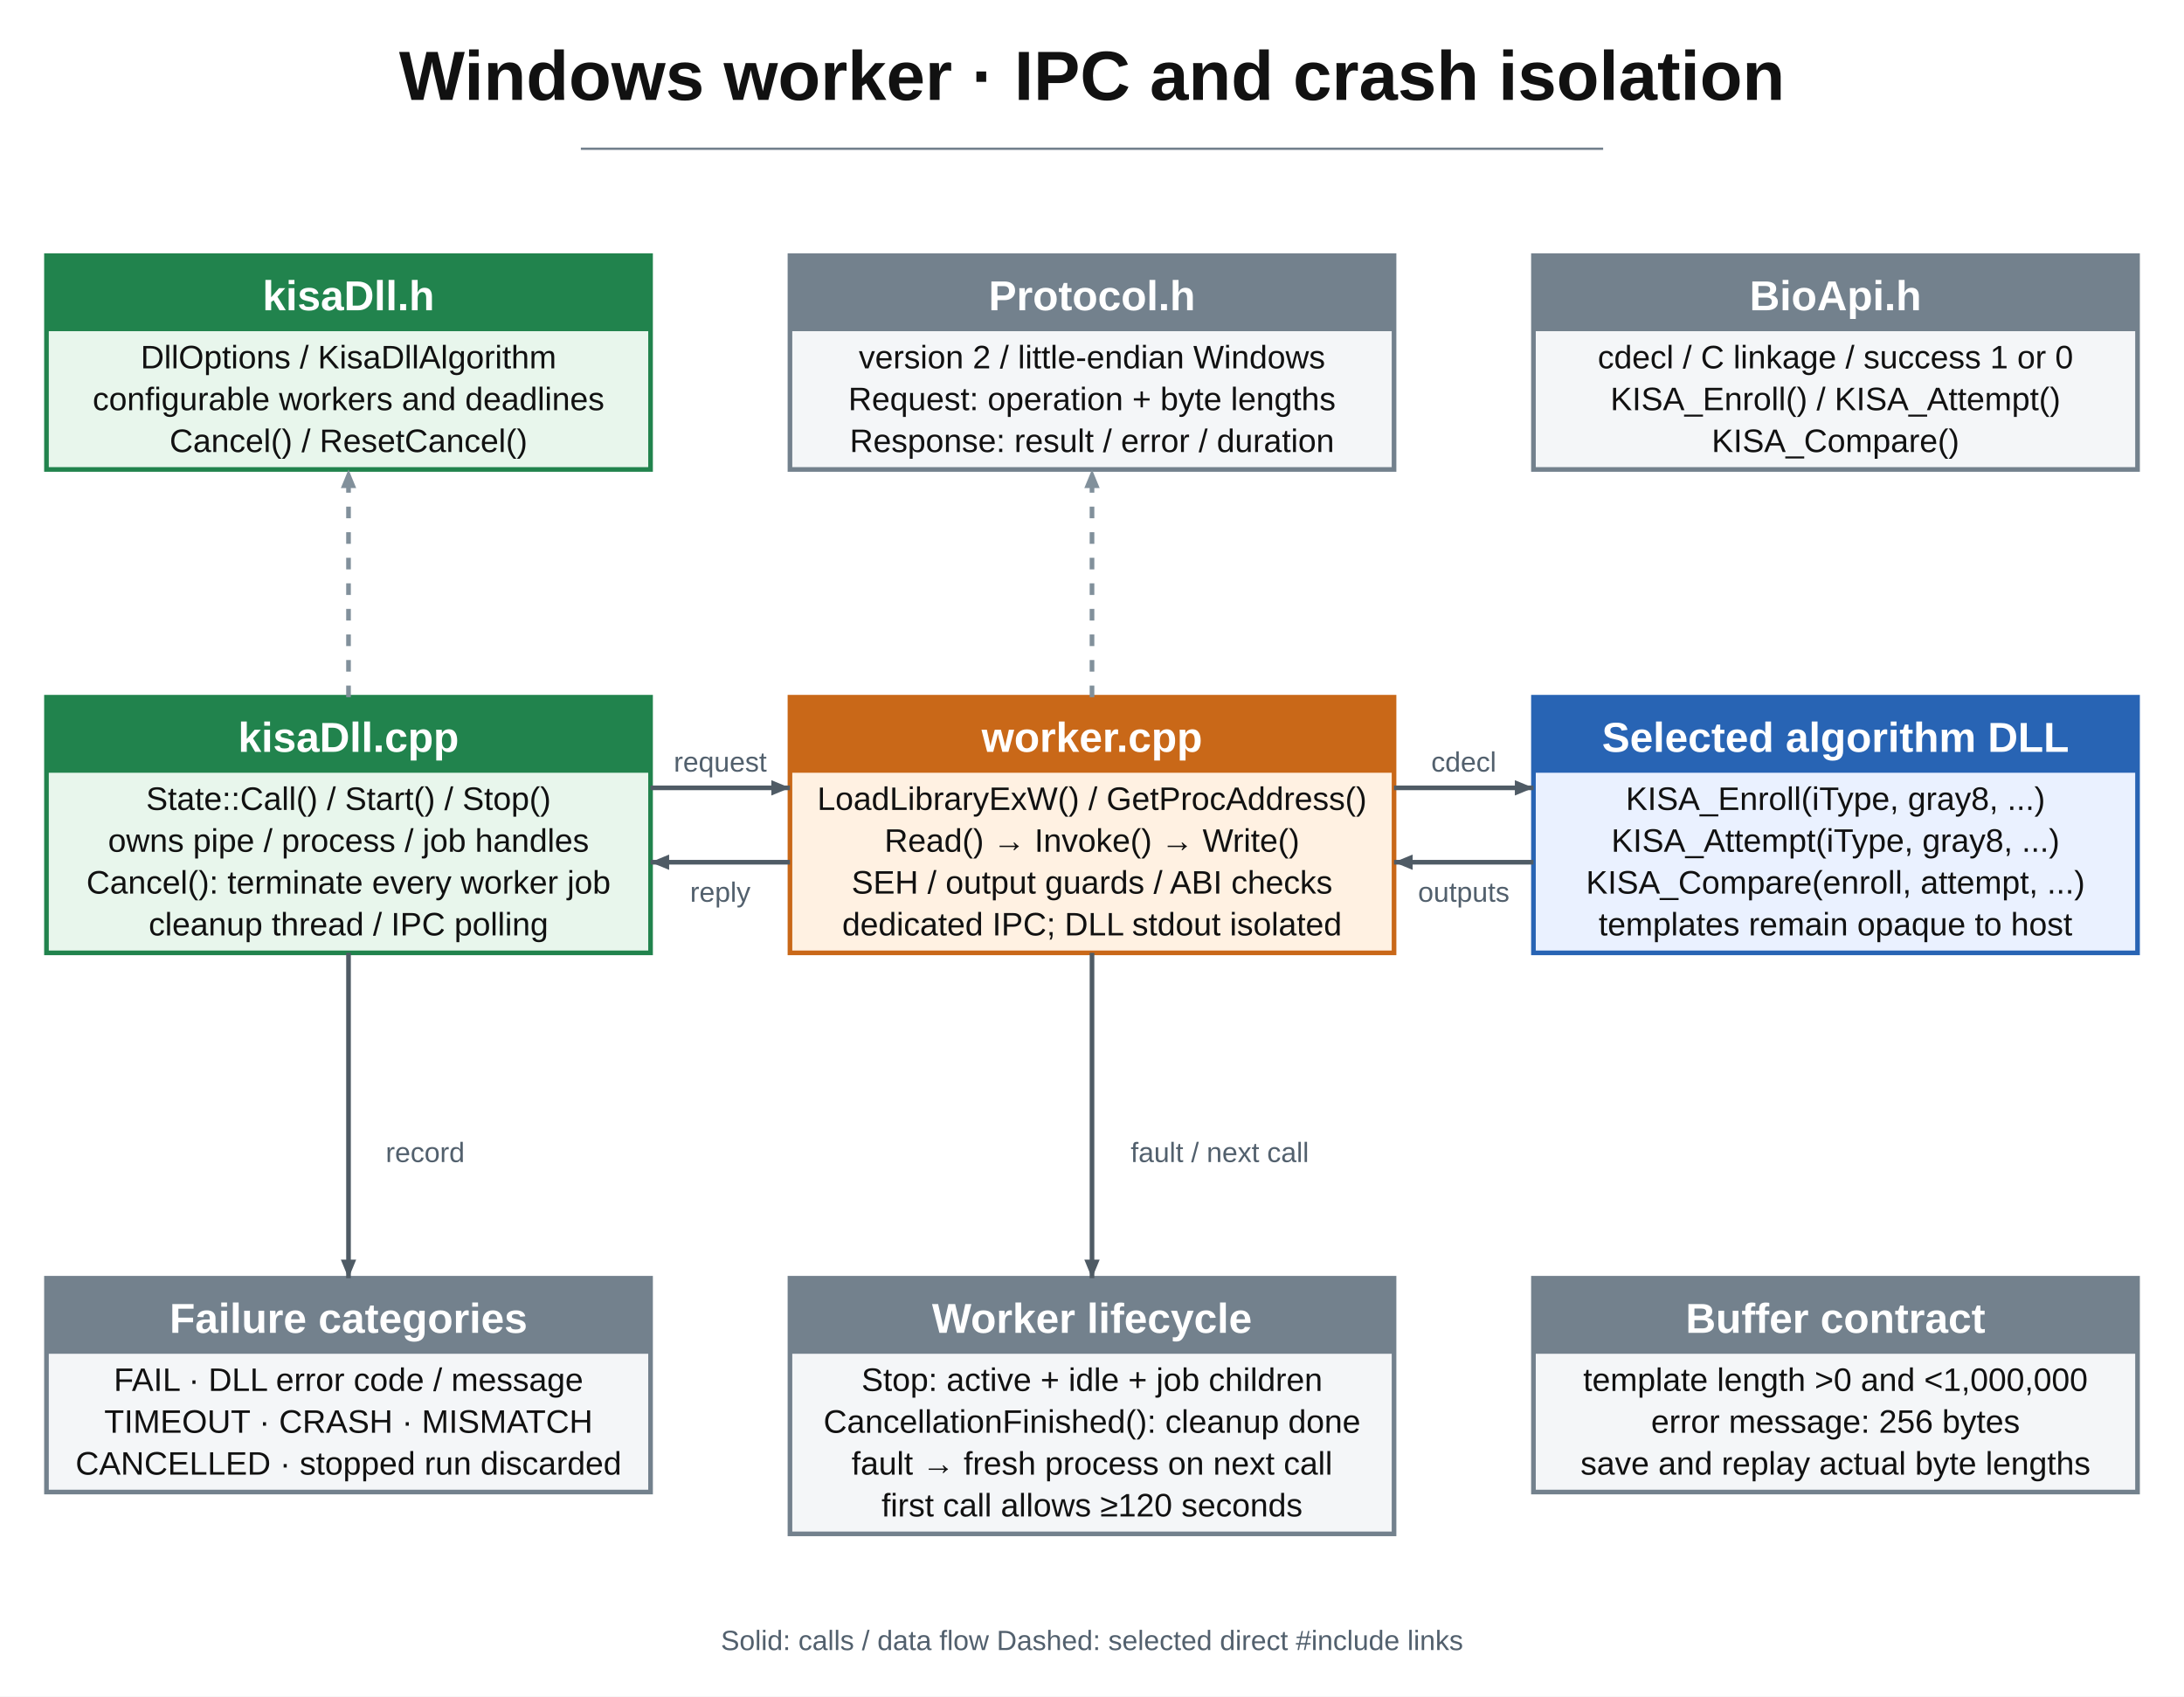
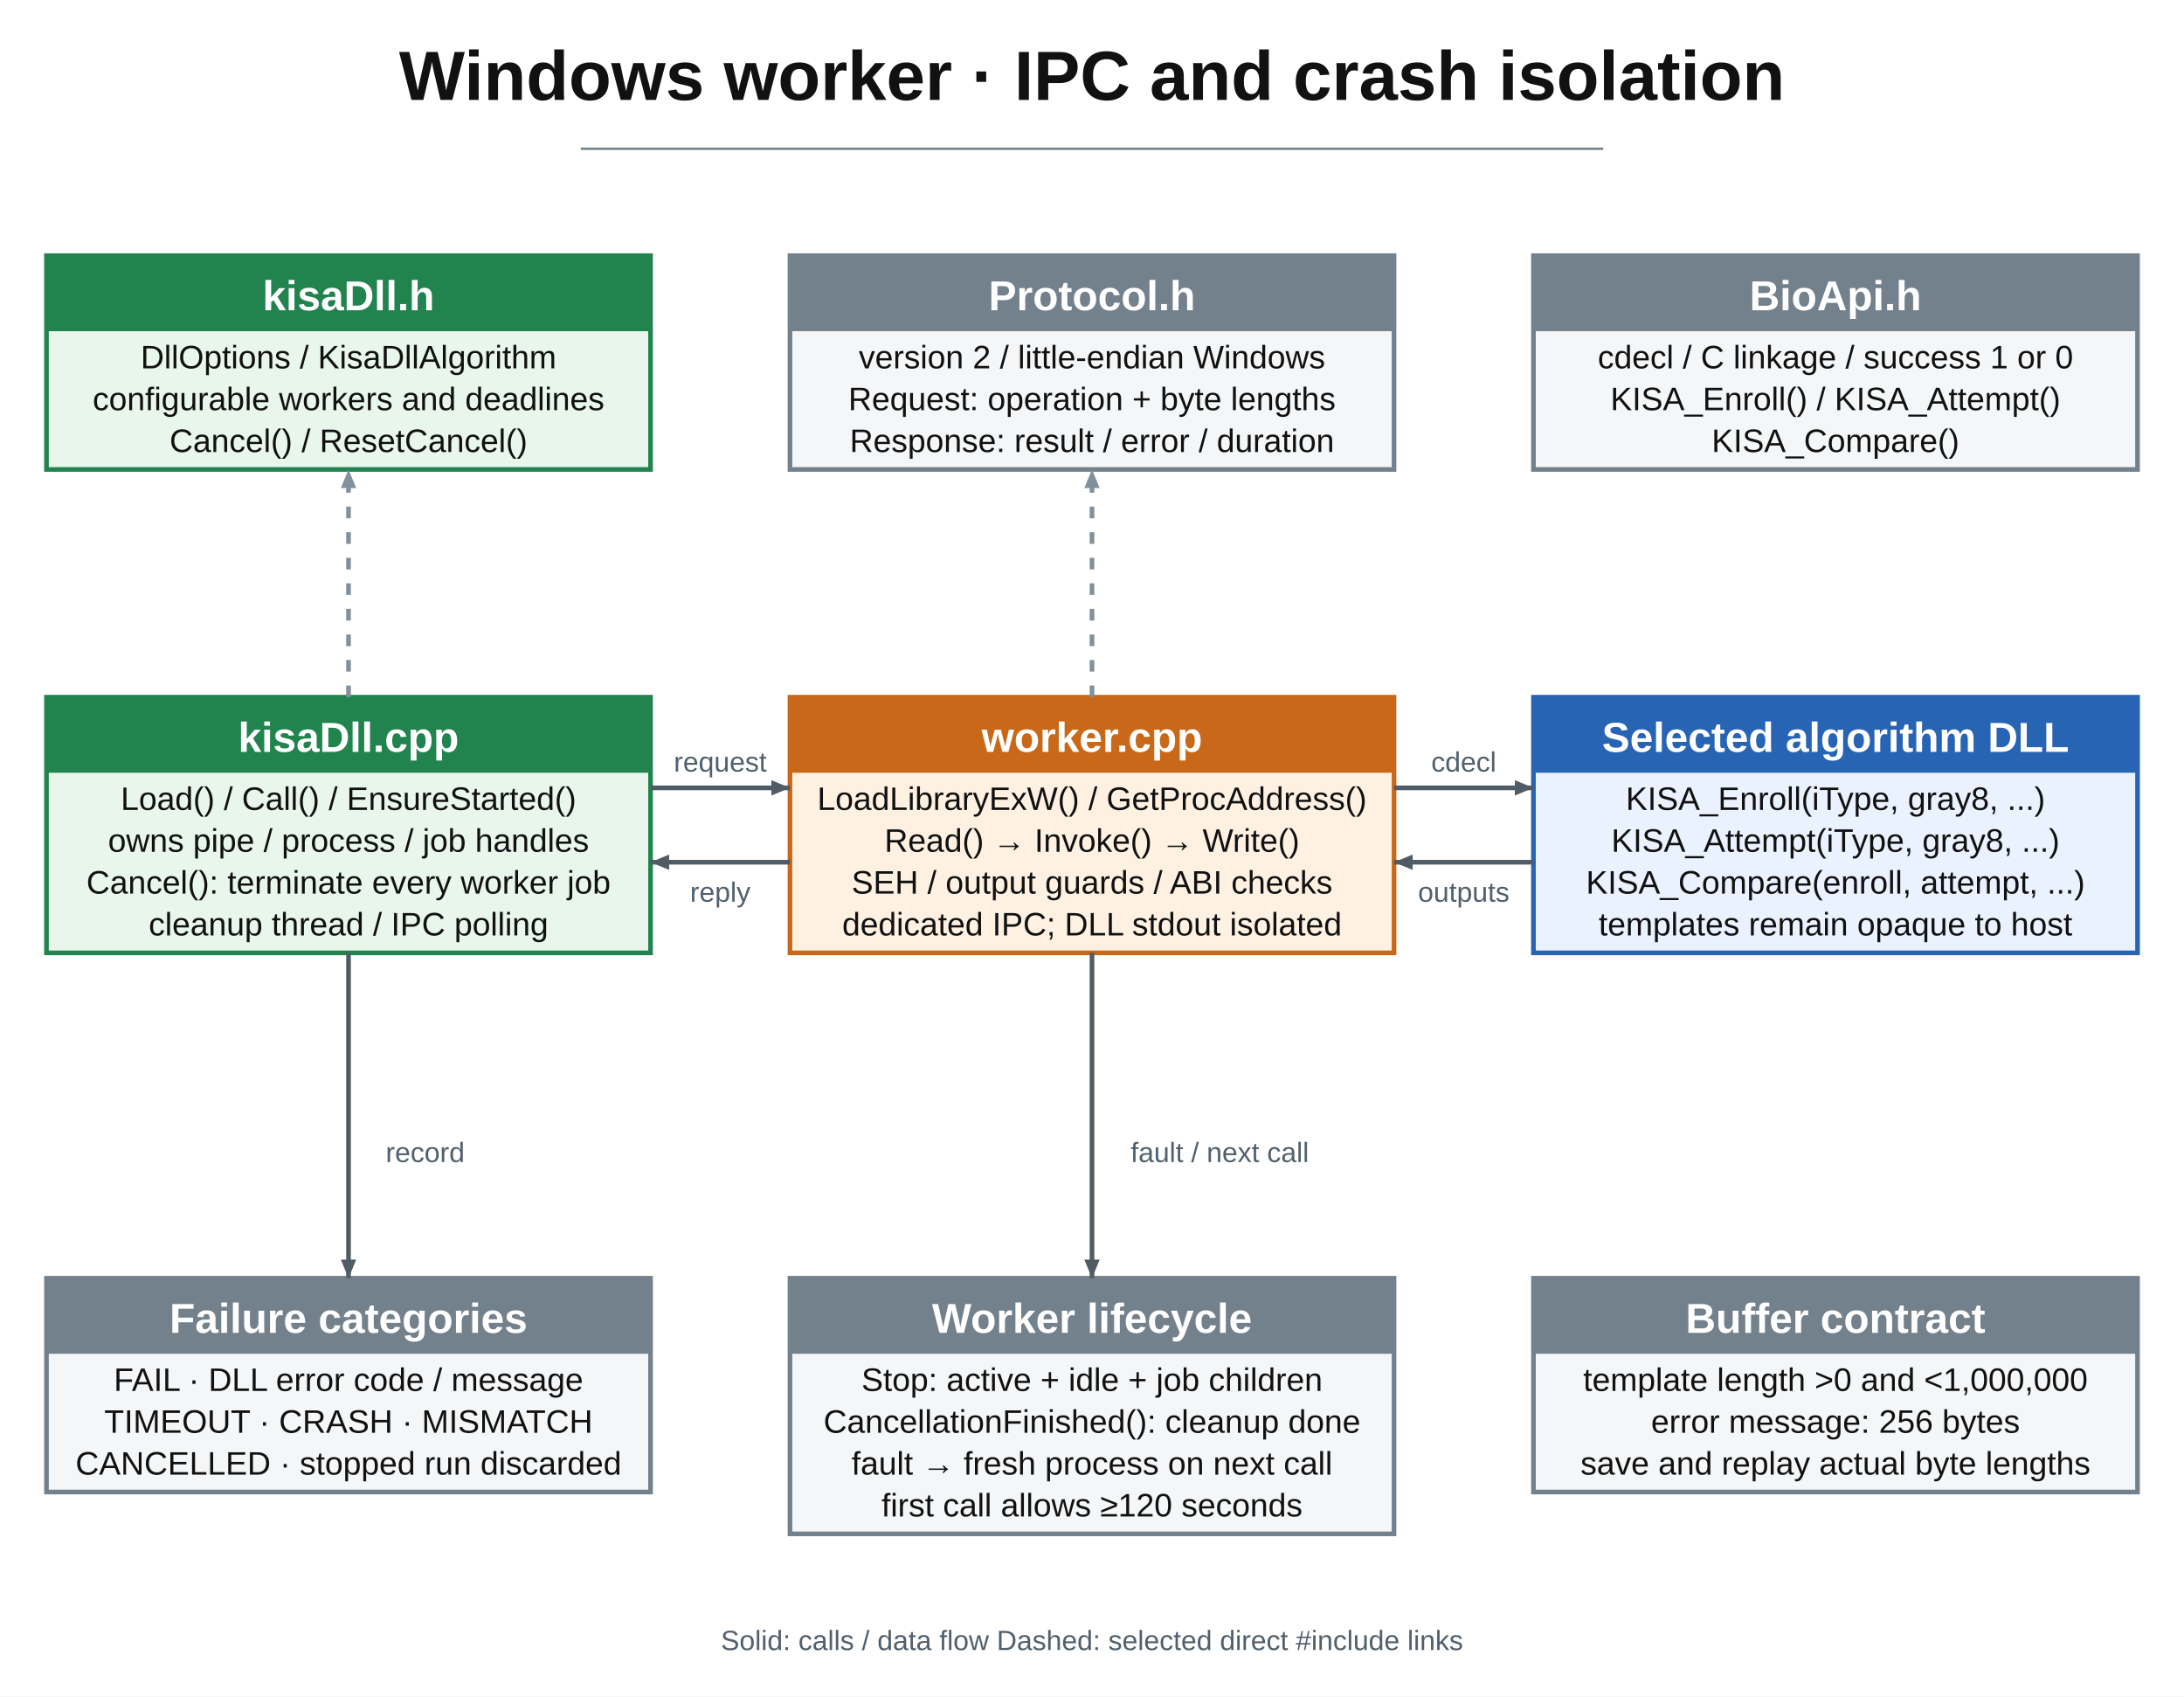
<svg xmlns="http://www.w3.org/2000/svg" width="297mm" height="230.649mm" viewBox="0 0 940 730" role="img">
  <rect width="940" height="730" fill="white" />
  <line x1="250" y1="64" x2="690" y2="64" stroke="#73818d" />
  <g data-node="options" data-source="src/Engine/kisaDll.h">
    <rect x="20" y="110" width="260" height="92" fill="#e8f6ec" stroke="#21834d" stroke-width="2" />
    <rect x="20" y="110" width="260" height="32.5" fill="#21834d" />
  </g>
  <g data-node="protocol" data-source="src/Worker/Protocol.h">
    <rect x="340" y="110" width="260" height="92" fill="#f4f6f8" stroke="#73818d" stroke-width="2" />
    <rect x="340" y="110" width="260" height="32.5" fill="#73818d" />
  </g>
  <g data-node="abi" data-source="src/Public/BioApi.h">
    <rect x="660" y="110" width="260" height="92" fill="#f4f6f8" stroke="#73818d" stroke-width="2" />
    <rect x="660" y="110" width="260" height="32.5" fill="#73818d" />
  </g>
  <g data-node="host" data-source="src/Engine/kisaDll.cpp">
    <rect x="20" y="300" width="260" height="110" fill="#e8f6ec" stroke="#21834d" stroke-width="2" />
    <rect x="20" y="300" width="260" height="32.5" fill="#21834d" />
  </g>
  <g data-node="worker" data-source="src/Worker/worker.cpp">
    <rect x="340" y="300" width="260" height="110" fill="#fff1e2" stroke="#c96818" stroke-width="2" />
    <rect x="340" y="300" width="260" height="32.5" fill="#c96818" />
  </g>
  <g data-node="dll" data-source="">
    <rect x="660" y="300" width="260" height="110" fill="#eaf1ff" stroke="#2864b4" stroke-width="2" />
    <rect x="660" y="300" width="260" height="32.5" fill="#2864b4" />
  </g>
  <g data-node="errors" data-source="">
    <rect x="20" y="550" width="260" height="92" fill="#f4f6f8" stroke="#73818d" stroke-width="2" />
    <rect x="20" y="550" width="260" height="32.5" fill="#73818d" />
  </g>
  <g data-node="lifecycle" data-source="">
    <rect x="340" y="550" width="260" height="110" fill="#f4f6f8" stroke="#73818d" stroke-width="2" />
    <rect x="340" y="550" width="260" height="32.5" fill="#73818d" />
  </g>
  <g data-node="buffers" data-source="">
    <rect x="660" y="550" width="260" height="92" fill="#f4f6f8" stroke="#73818d" stroke-width="2" />
    <rect x="660" y="550" width="260" height="32.5" fill="#73818d" />
  </g>
  <g data-from="host" data-to="options" data-relation="include">
    <polyline points="150.0,300 150.0,202" fill="none" stroke="#81909b" stroke-width="2" stroke-dasharray="5 6" />
    <polygon points="150.0,202 153.3,210.0 146.7,210.0" fill="#81909b" />
  </g>
  <g data-from="worker" data-to="protocol" data-relation="include">
    <polyline points="470.0,300 470.0,202" fill="none" stroke="#81909b" stroke-width="2" stroke-dasharray="5 6" />
    <polygon points="470.0,202 473.3,210.0 466.7,210.0" fill="#81909b" />
  </g>
  <g data-from="host" data-to="worker" data-relation="flow">
    <polyline points="280,339.0 340,339.0" fill="none" stroke="#4f5b65" stroke-width="2" />
    <polygon points="340,339.0 332.0,342.3 332.0,335.7" fill="#4f5b65" />
  </g>
  <g data-from="worker" data-to="host" data-relation="flow">
    <polyline points="340,371.0 280,371.0" fill="none" stroke="#4f5b65" stroke-width="2" />
    <polygon points="280,371.0 288.0,367.7 288.0,374.3" fill="#4f5b65" />
  </g>
  <g data-from="worker" data-to="dll" data-relation="flow">
    <polyline points="600,339.0 660,339.0" fill="none" stroke="#4f5b65" stroke-width="2" />
    <polygon points="660,339.0 652.0,342.3 652.0,335.7" fill="#4f5b65" />
  </g>
  <g data-from="dll" data-to="worker" data-relation="flow">
    <polyline points="660,371.0 600,371.0" fill="none" stroke="#4f5b65" stroke-width="2" />
    <polygon points="600,371.0 608.0,367.7 608.0,374.3" fill="#4f5b65" />
  </g>
  <g data-from="host" data-to="errors" data-relation="flow">
    <polyline points="150.0,410 150.0,550" fill="none" stroke="#4f5b65" stroke-width="2" />
    <polygon points="150.0,550 146.7,542.0 153.3,542.0" fill="#4f5b65" />
  </g>
  <g data-from="worker" data-to="lifecycle" data-relation="flow">
    <polyline points="470.0,410 470.0,550" fill="none" stroke="#4f5b65" stroke-width="2" />
    <polygon points="470.0,550 466.7,542.0 473.3,542.0" fill="#4f5b65" />
  </g>
  <text x="470" y="43" font-family="Arial" font-size="30" font-weight="700" text-anchor="middle" fill="#111111">Windows worker · IPC and crash isolation</text>
  <text x="150.0" y="133.5" font-family="Arial" font-size="18" font-weight="700" text-anchor="middle" fill="#ffffff">kisaDll.h</text>
  <text x="150.0" y="158.5" font-family="Arial" font-size="14" font-weight="400" text-anchor="middle" fill="#111111">DllOptions / KisaDllAlgorithm</text>
  <text x="150.0" y="176.5" font-family="Arial" font-size="14" font-weight="400" text-anchor="middle" fill="#111111">configurable workers and deadlines</text>
  <text x="150.0" y="194.5" font-family="Arial" font-size="14" font-weight="400" text-anchor="middle" fill="#111111">Cancel() / ResetCancel()</text>
  <text x="470.0" y="133.5" font-family="Arial" font-size="18" font-weight="700" text-anchor="middle" fill="#ffffff">Protocol.h</text>
  <text x="470.0" y="158.5" font-family="Arial" font-size="14" font-weight="400" text-anchor="middle" fill="#111111">version 2 / little-endian Windows</text>
  <text x="470.0" y="176.5" font-family="Arial" font-size="14" font-weight="400" text-anchor="middle" fill="#111111">Request: operation + byte lengths</text>
  <text x="470.0" y="194.5" font-family="Arial" font-size="14" font-weight="400" text-anchor="middle" fill="#111111">Response: result / error / duration</text>
  <text x="790.0" y="133.5" font-family="Arial" font-size="18" font-weight="700" text-anchor="middle" fill="#ffffff">BioApi.h</text>
  <text x="790.0" y="158.5" font-family="Arial" font-size="14" font-weight="400" text-anchor="middle" fill="#111111">cdecl / C linkage / success 1 or 0</text>
  <text x="790.0" y="176.5" font-family="Arial" font-size="14" font-weight="400" text-anchor="middle" fill="#111111">KISA_Enroll() / KISA_Attempt()</text>
  <text x="790.0" y="194.5" font-family="Arial" font-size="14" font-weight="400" text-anchor="middle" fill="#111111">KISA_Compare()</text>
  <text x="150.0" y="323.5" font-family="Arial" font-size="18" font-weight="700" text-anchor="middle" fill="#ffffff">kisaDll.cpp</text>
-   <text x="150.0" y="348.5" font-family="Arial" font-size="14" font-weight="400" text-anchor="middle" fill="#111111">State::Call() / Start() / Stop()</text>
+   <text x="150.0" y="348.5" font-family="Arial" font-size="14" font-weight="400" text-anchor="middle" fill="#111111">Load() / Call() / EnsureStarted()</text>
  <text x="150.0" y="366.5" font-family="Arial" font-size="14" font-weight="400" text-anchor="middle" fill="#111111">owns pipe / process / job handles</text>
  <text x="150.0" y="384.5" font-family="Arial" font-size="14" font-weight="400" text-anchor="middle" fill="#111111">Cancel(): terminate every worker job</text>
  <text x="150.0" y="402.5" font-family="Arial" font-size="14" font-weight="400" text-anchor="middle" fill="#111111">cleanup thread / IPC polling</text>
  <text x="470.0" y="323.5" font-family="Arial" font-size="18" font-weight="700" text-anchor="middle" fill="#ffffff">worker.cpp</text>
  <text x="470.0" y="348.5" font-family="Arial" font-size="14" font-weight="400" text-anchor="middle" fill="#111111">LoadLibraryExW() / GetProcAddress()</text>
  <text x="470.0" y="366.5" font-family="Arial" font-size="14" font-weight="400" text-anchor="middle" fill="#111111">Read() → Invoke() → Write()</text>
  <text x="470.0" y="384.5" font-family="Arial" font-size="14" font-weight="400" text-anchor="middle" fill="#111111">SEH / output guards / ABI checks</text>
  <text x="470.0" y="402.5" font-family="Arial" font-size="14" font-weight="400" text-anchor="middle" fill="#111111">dedicated IPC; DLL stdout isolated</text>
  <text x="790.0" y="323.5" font-family="Arial" font-size="18" font-weight="700" text-anchor="middle" fill="#ffffff">Selected algorithm DLL</text>
  <text x="790.0" y="348.5" font-family="Arial" font-size="14" font-weight="400" text-anchor="middle" fill="#111111">KISA_Enroll(iType, gray8, ...)</text>
  <text x="790.0" y="366.5" font-family="Arial" font-size="14" font-weight="400" text-anchor="middle" fill="#111111">KISA_Attempt(iType, gray8, ...)</text>
  <text x="790.0" y="384.5" font-family="Arial" font-size="14" font-weight="400" text-anchor="middle" fill="#111111">KISA_Compare(enroll, attempt, ...)</text>
  <text x="790.0" y="402.5" font-family="Arial" font-size="14" font-weight="400" text-anchor="middle" fill="#111111">templates remain opaque to host</text>
  <text x="150.0" y="573.5" font-family="Arial" font-size="18" font-weight="700" text-anchor="middle" fill="#ffffff">Failure categories</text>
  <text x="150.0" y="598.5" font-family="Arial" font-size="14" font-weight="400" text-anchor="middle" fill="#111111">FAIL · DLL error code / message</text>
  <text x="150.0" y="616.5" font-family="Arial" font-size="14" font-weight="400" text-anchor="middle" fill="#111111">TIMEOUT · CRASH · MISMATCH</text>
  <text x="150.0" y="634.5" font-family="Arial" font-size="14" font-weight="400" text-anchor="middle" fill="#111111">CANCELLED · stopped run discarded</text>
  <text x="470.0" y="573.5" font-family="Arial" font-size="18" font-weight="700" text-anchor="middle" fill="#ffffff">Worker lifecycle</text>
  <text x="470.0" y="598.5" font-family="Arial" font-size="14" font-weight="400" text-anchor="middle" fill="#111111">Stop: active + idle + job children</text>
  <text x="470.0" y="616.5" font-family="Arial" font-size="14" font-weight="400" text-anchor="middle" fill="#111111">CancellationFinished(): cleanup done</text>
  <text x="470.0" y="634.5" font-family="Arial" font-size="14" font-weight="400" text-anchor="middle" fill="#111111">fault → fresh process on next call</text>
  <text x="470.0" y="652.5" font-family="Arial" font-size="14" font-weight="400" text-anchor="middle" fill="#111111">first call allows ≥120 seconds</text>
  <text x="790.0" y="573.5" font-family="Arial" font-size="18" font-weight="700" text-anchor="middle" fill="#ffffff">Buffer contract</text>
  <text x="790.0" y="598.5" font-family="Arial" font-size="14" font-weight="400" text-anchor="middle" fill="#111111">template length &gt;0 and &lt;1,000,000</text>
  <text x="790.0" y="616.5" font-family="Arial" font-size="14" font-weight="400" text-anchor="middle" fill="#111111">error message: 256 bytes</text>
  <text x="790.0" y="634.5" font-family="Arial" font-size="14" font-weight="400" text-anchor="middle" fill="#111111">save and replay actual byte lengths</text>
  <text x="310" y="332" font-family="Arial" font-size="12" font-weight="400" text-anchor="middle" fill="#52606d">request</text>
  <text x="310" y="388" font-family="Arial" font-size="12" font-weight="400" text-anchor="middle" fill="#52606d">reply</text>
  <text x="630" y="332" font-family="Arial" font-size="12" font-weight="400" text-anchor="middle" fill="#52606d">cdecl</text>
  <text x="630" y="388" font-family="Arial" font-size="12" font-weight="400" text-anchor="middle" fill="#52606d">outputs</text>
  <text x="183" y="500" font-family="Arial" font-size="12" font-weight="400" text-anchor="middle" fill="#52606d">record</text>
  <text x="525" y="500" font-family="Arial" font-size="12" font-weight="400" text-anchor="middle" fill="#52606d">fault / next call</text>
  <text x="470" y="710" font-family="Arial" font-size="12" font-weight="400" text-anchor="middle" fill="#52606d">Solid: calls / data flow     Dashed: selected direct #include links</text>
</svg>
